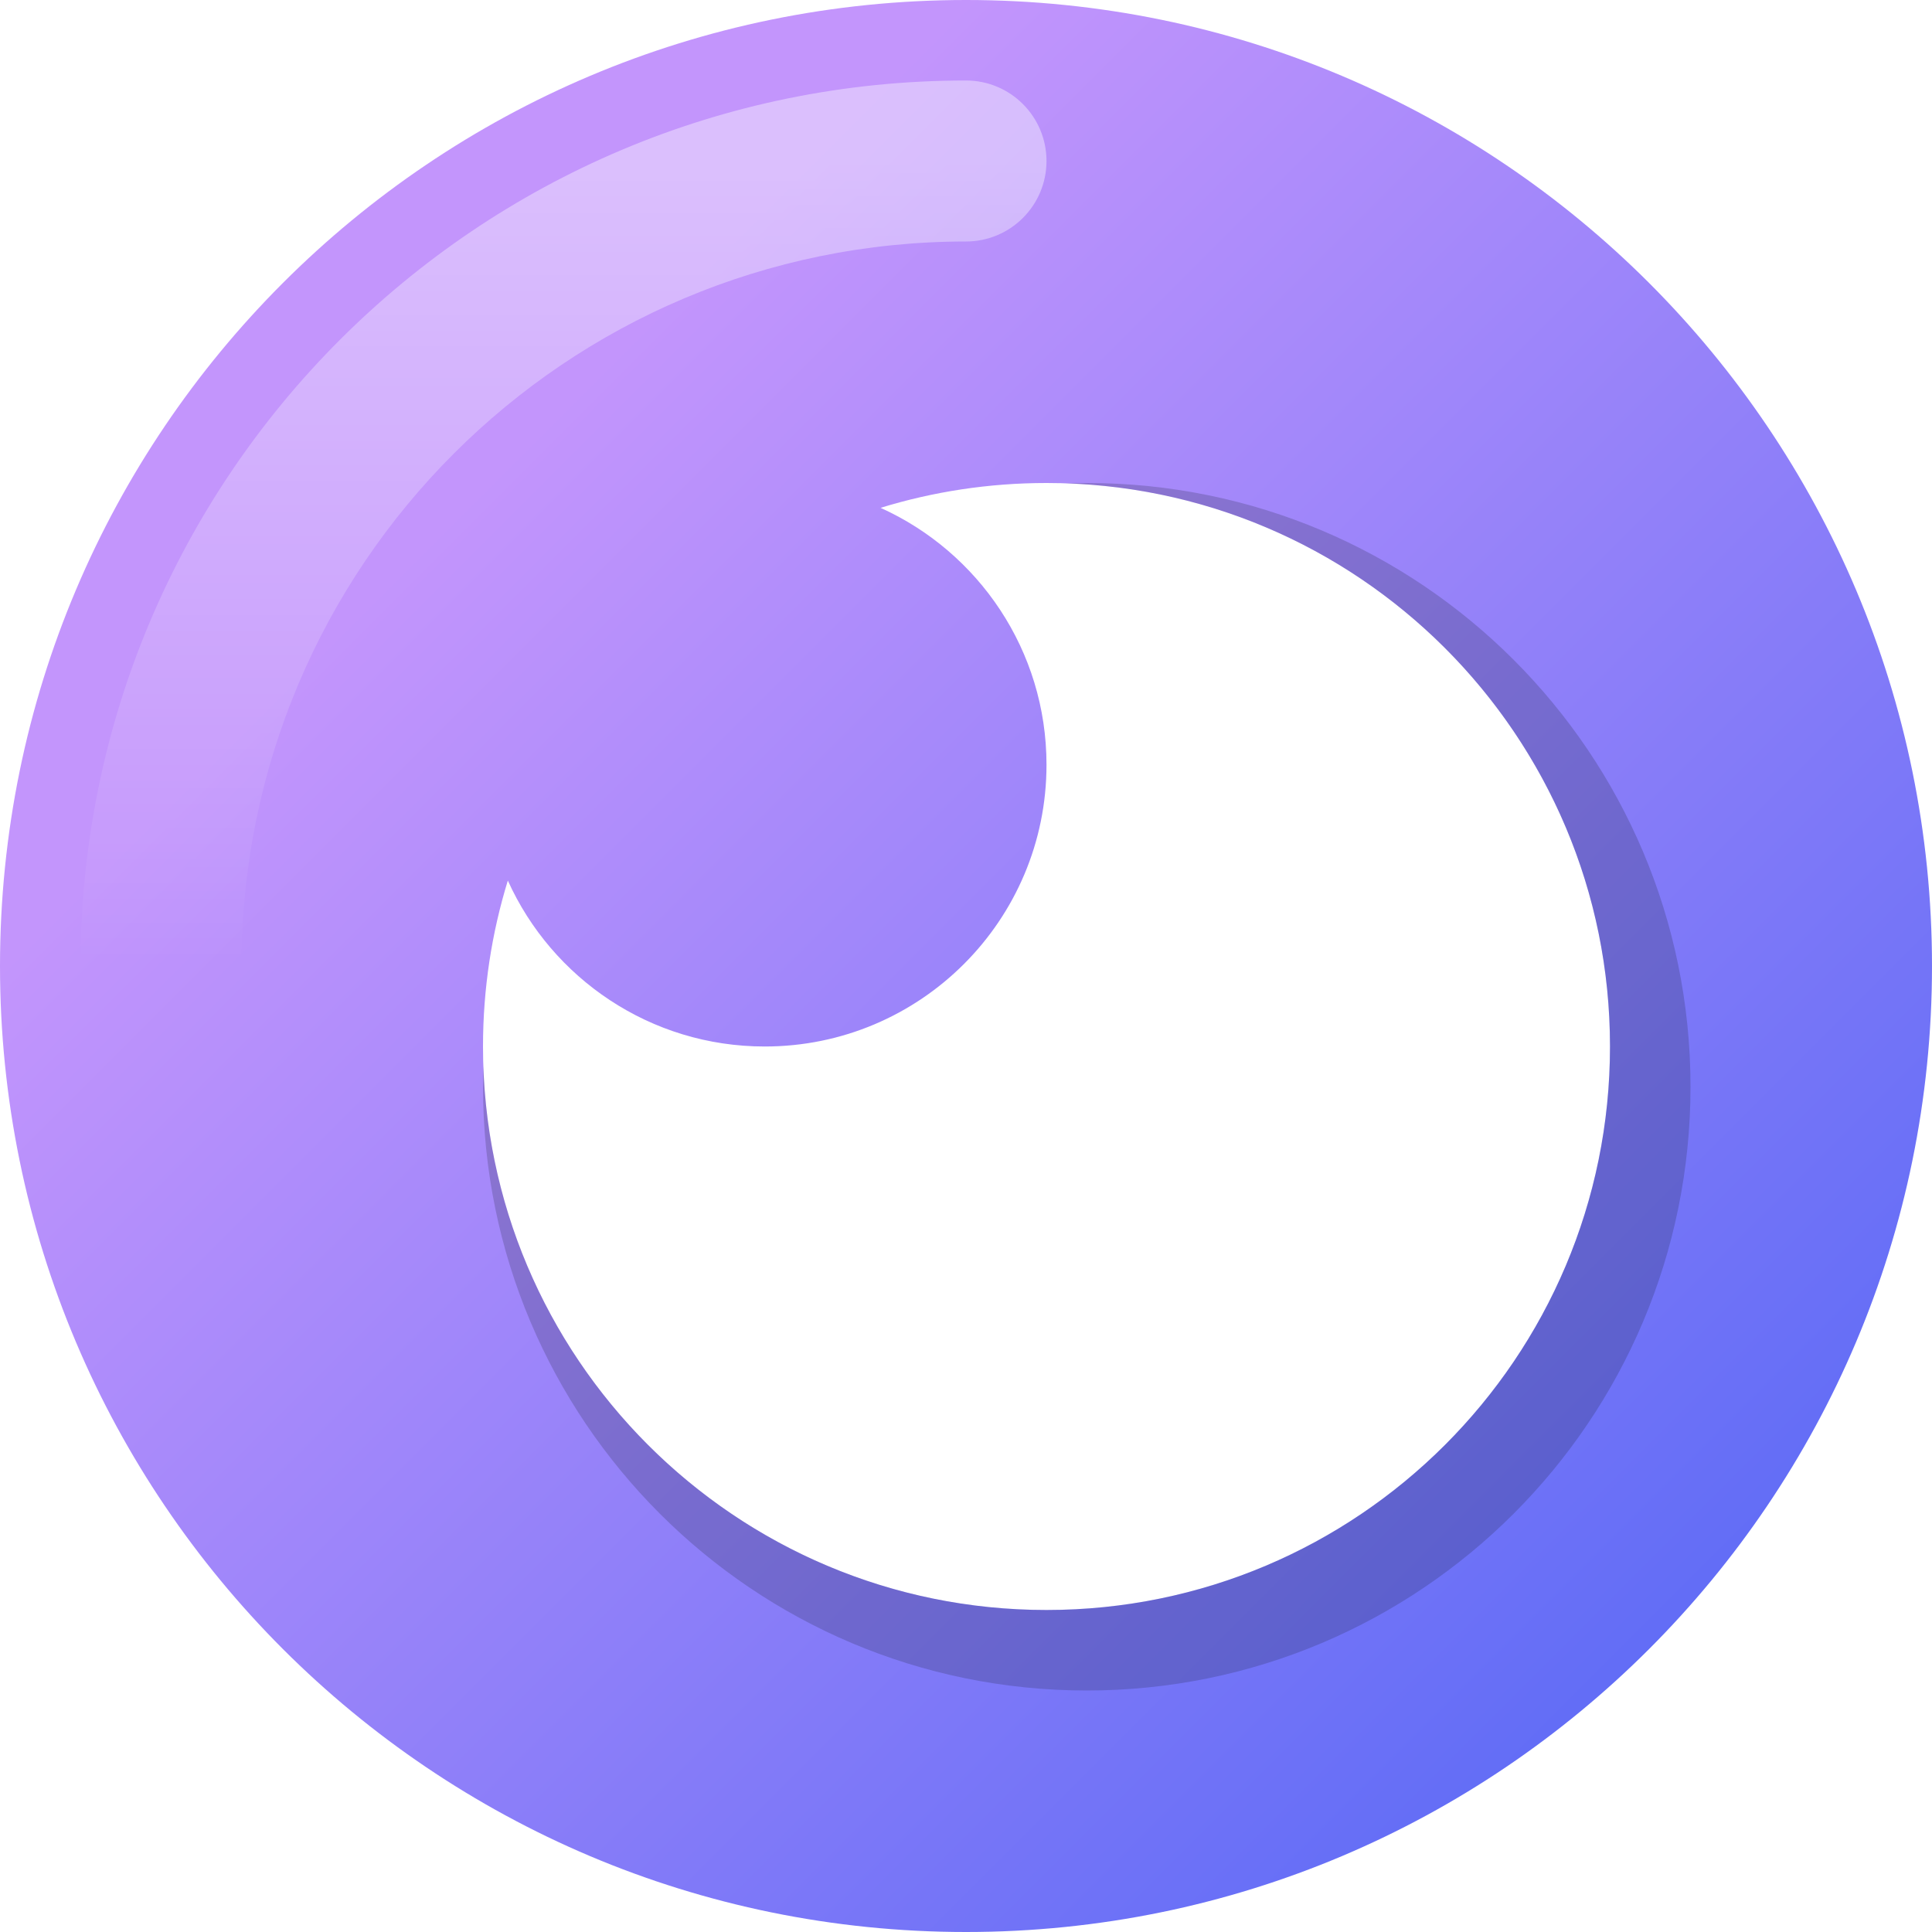
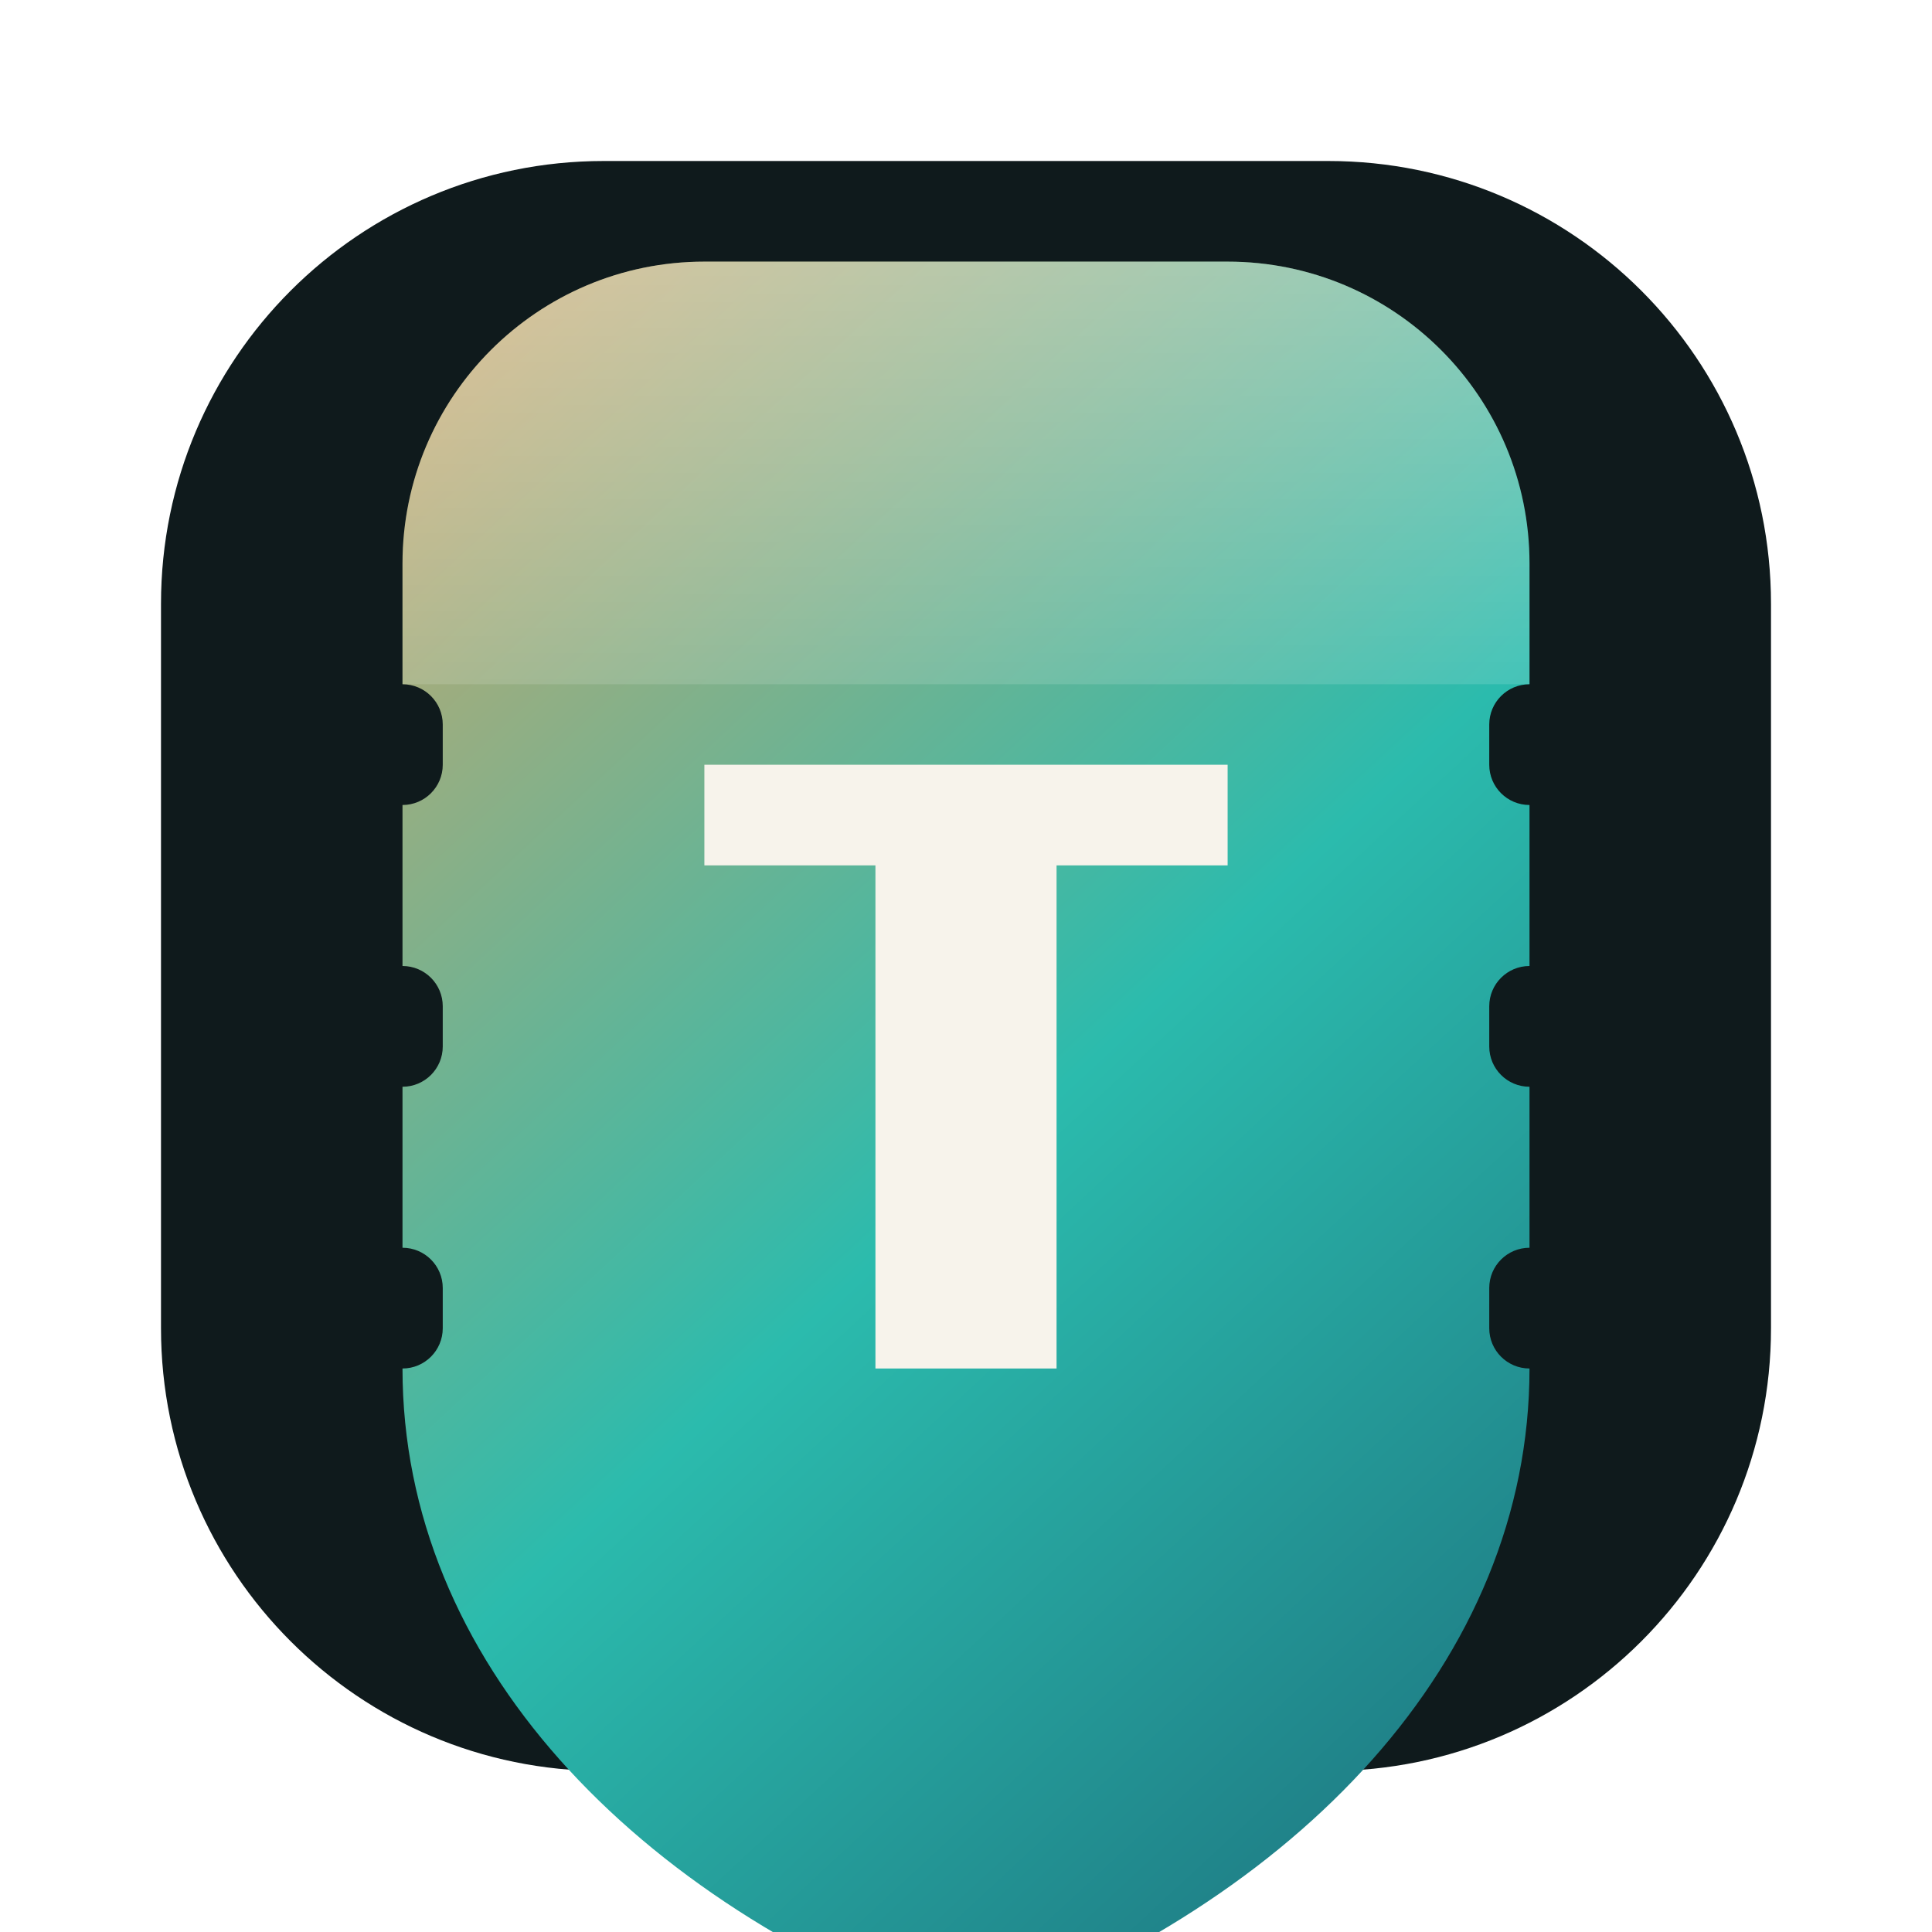
- <svg xmlns="http://www.w3.org/2000/svg" width="96" height="96" fill="none" viewBox="0 0 96 96">
-   <path fill="url(#paint0_linear)" fill-rule="evenodd" d="M48 96C74.51 96 96 74.51 96 48C96 21.49 74.51 0 48 0C21.49 0 0 21.49 0 48C0 74.51 21.49 96 48 96ZM80 52C80 67.464 67.464 80 52 80C36.536 80 24 67.464 24 52C24 49.13 24.432 46.361 25.234 43.755C27.429 48.617 32.319 52 38 52C45.732 52 52 45.732 52 38C52 32.319 48.617 27.429 43.755 25.234C46.362 24.432 49.13 24 52 24C67.464 24 80 36.536 80 52Z" clip-rule="evenodd" />
-   <path fill="#131928" fill-rule="evenodd" d="M80 52C80 67.464 67.464 80 52 80C36.864 80 24.533 67.99 24.017 52.979C24.006 53.318 24 53.658 24 54C24 70.569 37.431 84 54 84C70.569 84 84 70.569 84 54C84 37.431 70.569 24 54 24C53.66 24 53.321 24.006 52.983 24.017C67.992 24.535 80 36.865 80 52Z" clip-rule="evenodd" opacity=".2" />
-   <path fill="url(#paint1_linear)" fill-rule="evenodd" d="M48 12C28.118 12 12 28.118 12 48C12 50.209 10.209 52 8 52C5.791 52 4 50.209 4 48C4 23.7 23.7 4 48 4C50.209 4 52 5.791 52 8C52 10.209 50.209 12 48 12Z" clip-rule="evenodd" />
+ <svg xmlns="http://www.w3.org/2000/svg" width="96" height="96" viewBox="0 0 96 96" fill="none">
  <defs>
-     <linearGradient id="paint0_linear" x1="48" x2="117.5" y1="0" y2="69.5" gradientUnits="userSpaceOnUse">
-       <stop stop-color="#C395FC" />
-       <stop offset="1" stop-color="#4F65F5" />
+     <linearGradient id="tzFill" x1="12" y1="8" x2="88" y2="90" gradientUnits="userSpaceOnUse">
+       <stop stop-color="#F0A35E" />
+       <stop offset="0.55" stop-color="#2BBBAD" />
+       <stop offset="1" stop-color="#1B6B7A" />
    </linearGradient>
-     <linearGradient id="paint1_linear" x1="28" x2="28" y1="8" y2="48" gradientUnits="userSpaceOnUse">
-       <stop stop-color="#fff" stop-opacity=".4" />
+     <linearGradient id="tzShine" x1="28" y1="10" x2="28" y2="48" gradientUnits="userSpaceOnUse">
+       <stop stop-color="#fff" stop-opacity="0.35" />
      <stop offset="1" stop-color="#fff" stop-opacity="0" />
    </linearGradient>
  </defs>
+   <rect x="8" y="8" width="80" height="80" rx="22" fill="#0F1A1C" />
+   <path d="M20 28c0-8.284 6.716-15 15-15h26c8.284 0 15 6.716 15 15v40c0 14.5-11.5 26.5-28 32.5-16.5-6-28-18-28-32.5V28z" fill="url(#tzFill)" />
+   <path d="M35 13h26c8.284 0 15 6.716 15 15v6H20v-6c0-8.284 6.716-15 15-15z" fill="url(#tzShine)" />
+   <rect x="14" y="34" width="8" height="6" rx="2" fill="#0F1A1C" />
+   <rect x="14" y="48" width="8" height="6" rx="2" fill="#0F1A1C" />
+   <rect x="14" y="62" width="8" height="6" rx="2" fill="#0F1A1C" />
+   <rect x="74" y="34" width="8" height="6" rx="2" fill="#0F1A1C" />
+   <rect x="74" y="48" width="8" height="6" rx="2" fill="#0F1A1C" />
+   <rect x="74" y="62" width="8" height="6" rx="2" fill="#0F1A1C" />
+   <path d="M35 38h26v5H52.5v25h-9V43H35V38z" fill="#F7F3EB" />
</svg>
